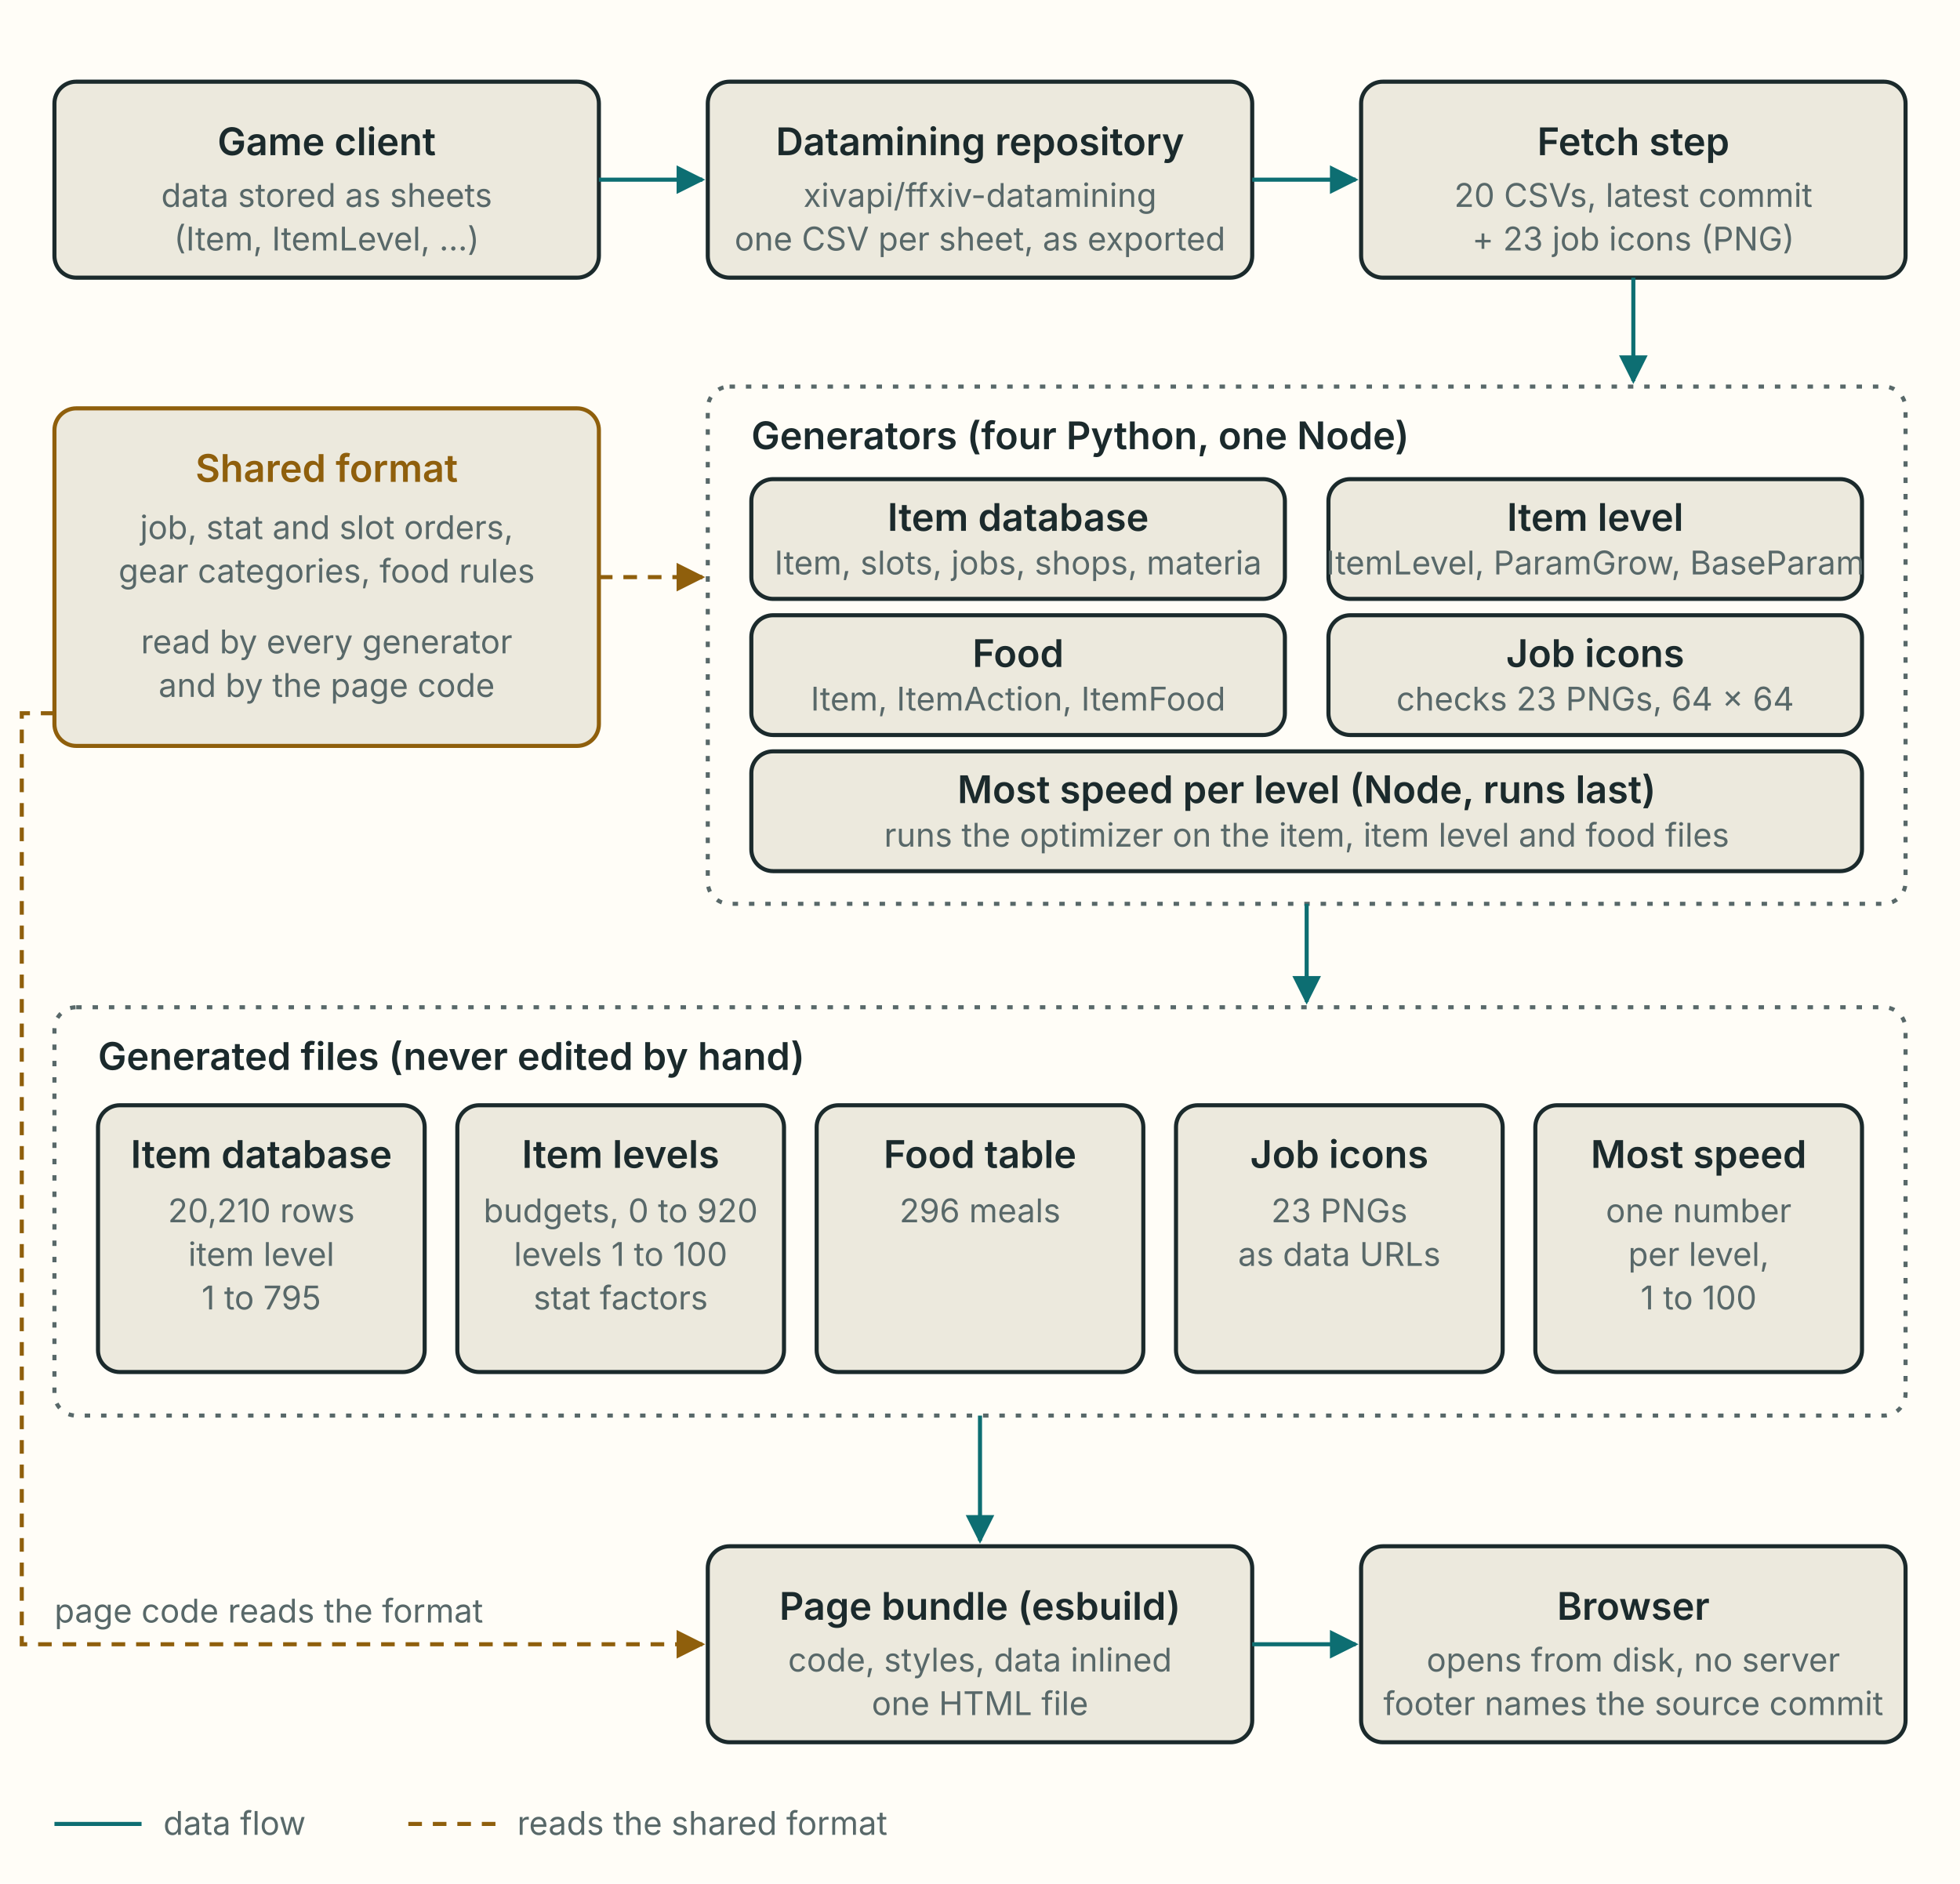
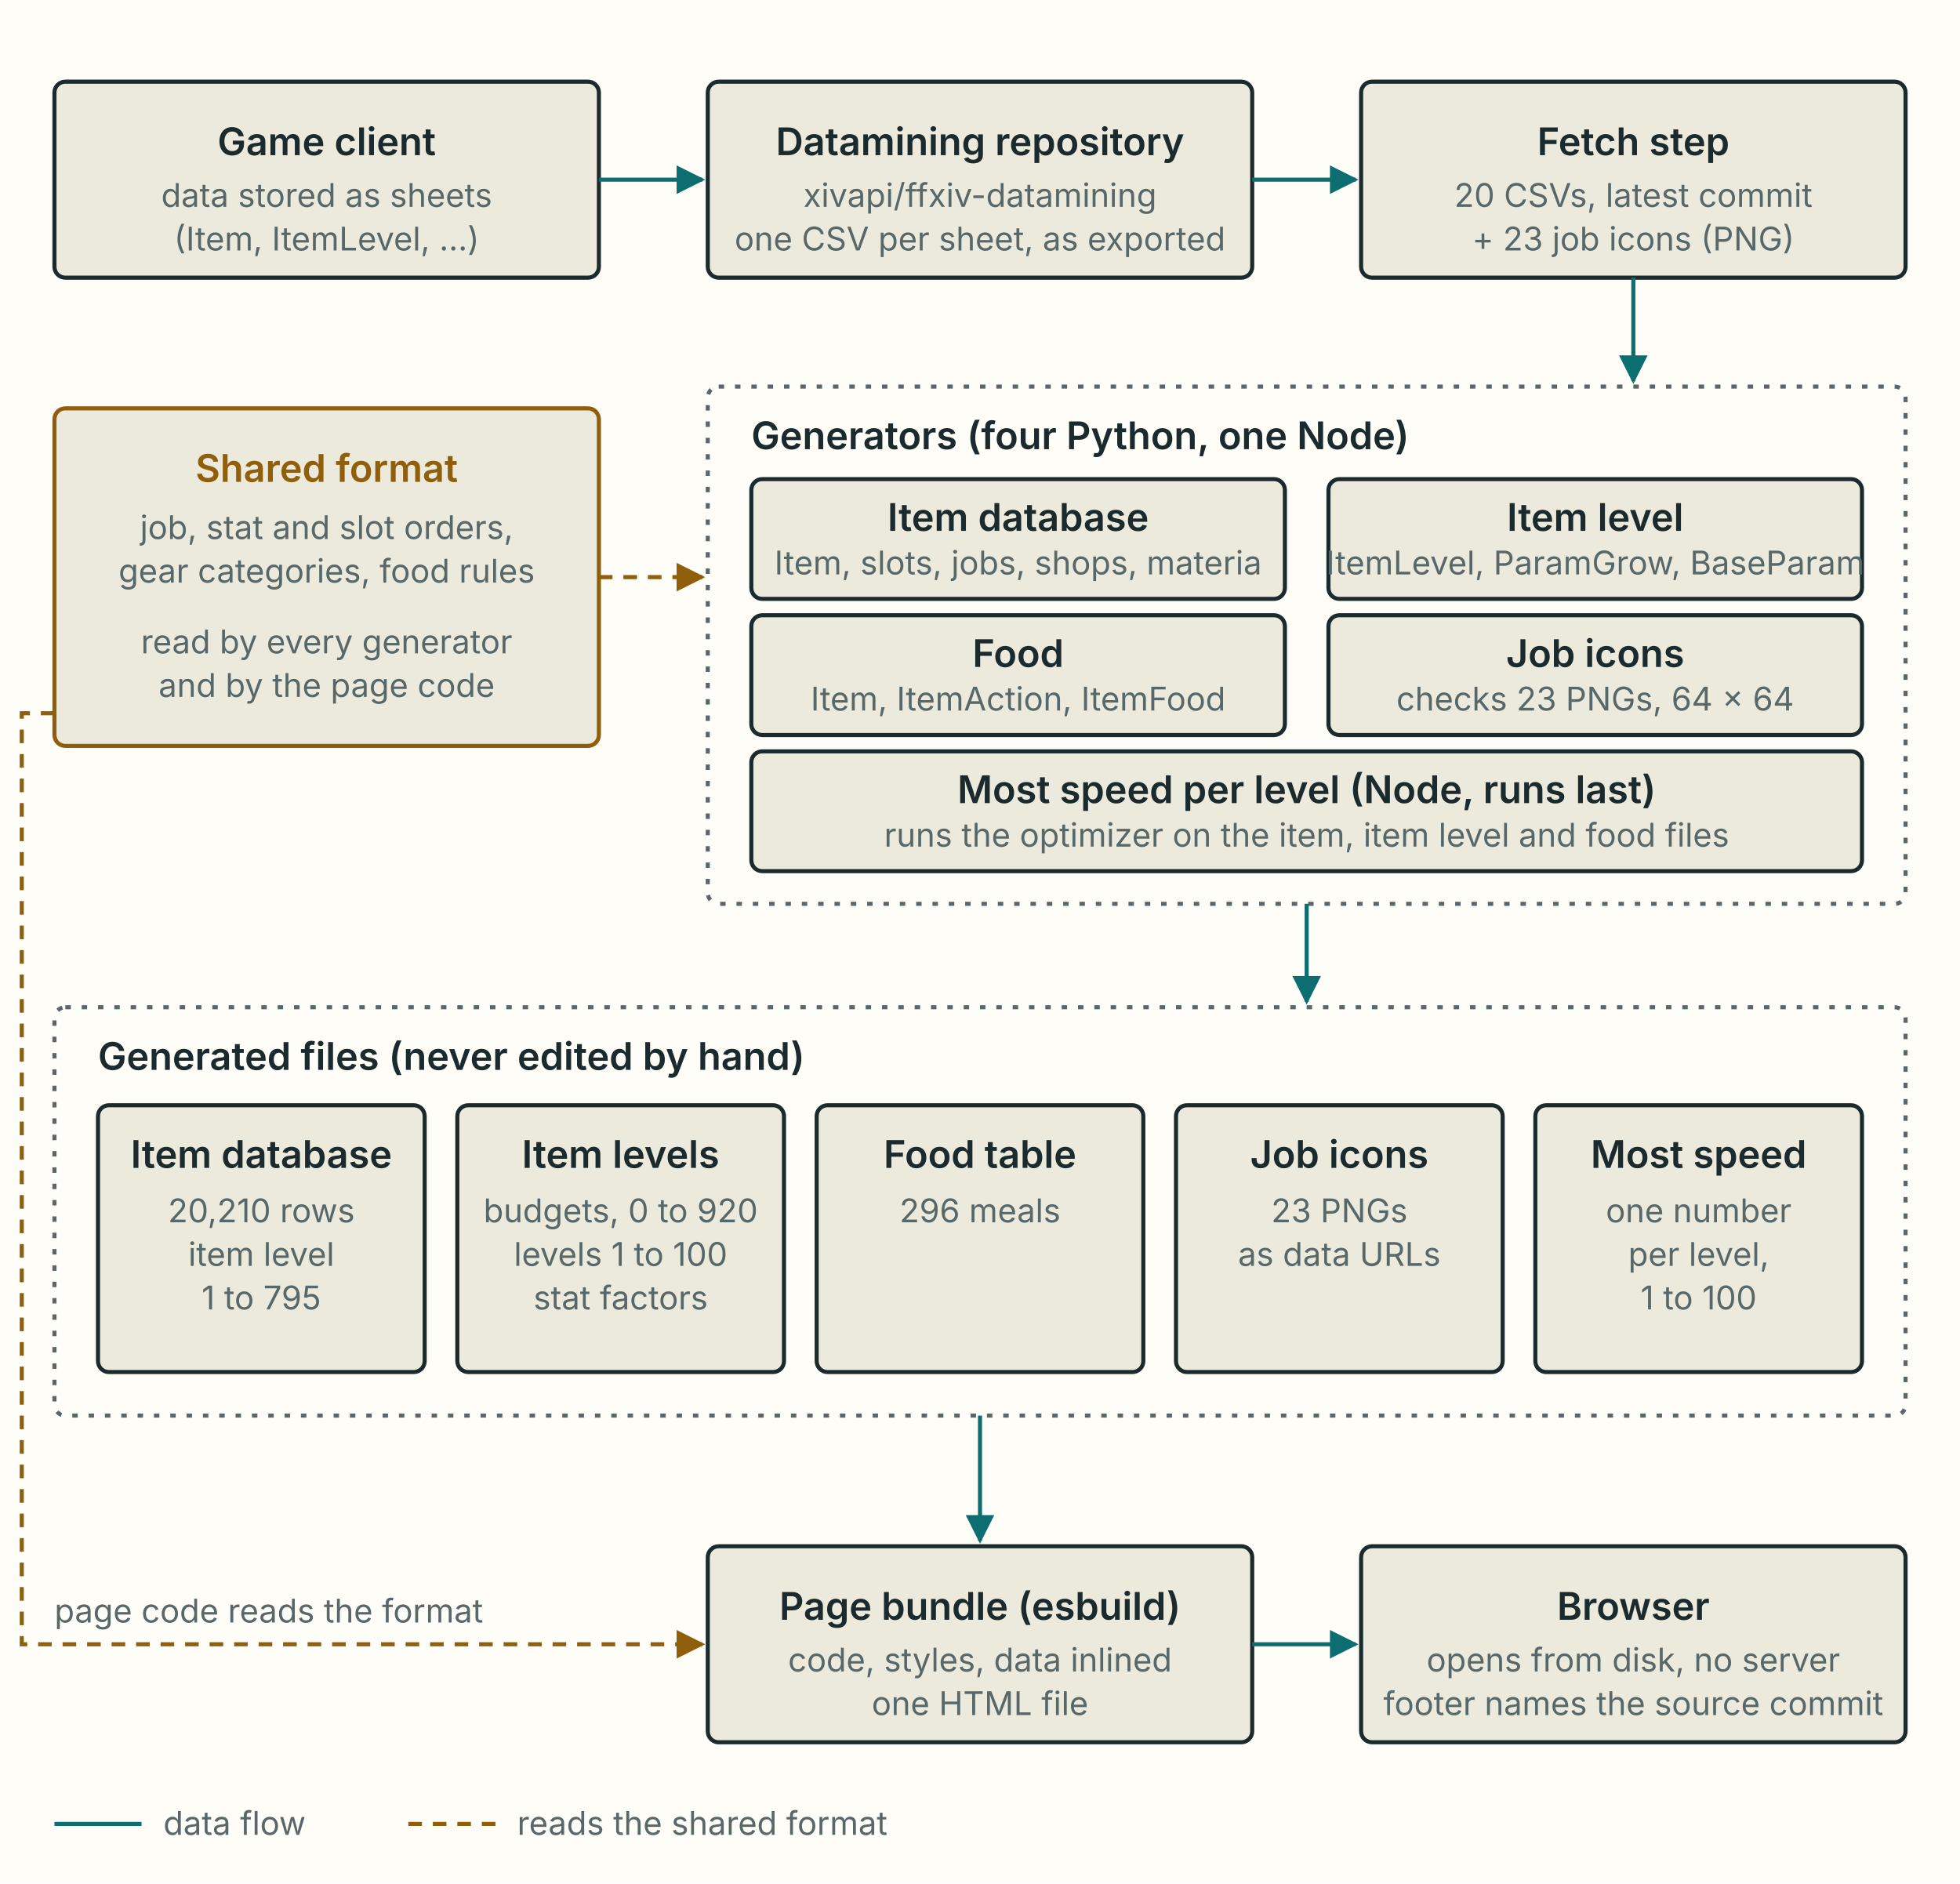
<svg xmlns="http://www.w3.org/2000/svg" viewBox="0 0 720 692" role="img" aria-labelledby="t d">
  <style>
    .bg { fill: #fffdf7; }
    .box { fill: #ece9dd; stroke: #1b2a2c; stroke-width: 1.5; }
    .fmt { fill: #ece9dd; stroke: #8f5f0c; stroke-width: 1.5; }
    .frame { fill: none; stroke: #586869; stroke-width: 1.5; stroke-dasharray: 2 4; }
    .fg { fill: #1b2a2c; }
    .muted { fill: #586869; }
    .gold { fill: #8f5f0c; }
    .flow { fill: none; stroke: #0d6e72; stroke-width: 1.5; }
    .read { fill: none; stroke: #8f5f0c; stroke-width: 1.5; stroke-dasharray: 5 4; }
    .head { fill: #0d6e72; }
    .headg { fill: #8f5f0c; }
    text { font-family: system-ui, -apple-system, "Segoe UI", sans-serif; }
    .t { font-size: 14px; font-weight: 600; }
    .s { font-size: 12px; }
    @media (prefers-color-scheme: dark) {
      .bg { fill: #142023; }
      .box { fill: #1b2b2e; stroke: #e5eeed; }
      .fmt { fill: #1b2b2e; stroke: #e2b659; }
      .frame { stroke: #92a5a5; }
      .fg { fill: #e5eeed; }
      .muted { fill: #92a5a5; }
      .gold { fill: #e2b659; }
      .flow { stroke: #4cc2b6; }
      .read { stroke: #e2b659; }
      .head { fill: #4cc2b6; }
      .headg { fill: #e2b659; }
    }
  </style>
  <defs>
    <marker id="arrow" viewBox="0 0 10 10" refX="9" refY="5" markerWidth="7" markerHeight="7" orient="auto-start-reverse">
      <path d="M0,0 L10,5 L0,10 z" class="head" />
    </marker>
    <marker id="arrowg" viewBox="0 0 10 10" refX="9" refY="5" markerWidth="7" markerHeight="7" orient="auto-start-reverse">
      <path d="M0,0 L10,5 L0,10 z" class="headg" />
    </marker>
  </defs>
  <rect class="bg" x="0" y="0" width="720" height="692" />
-   <rect class="box" x="20" y="30" width="200" height="72" rx="8" />
+   <rect class="box" x="20" y="30" width="200" height="72" rx="4" />
  <text class="fg t" x="120" y="57" text-anchor="middle">Game client</text>
  <text class="muted s" x="120" y="76" text-anchor="middle">data stored as sheets</text>
  <text class="muted s" x="120" y="92" text-anchor="middle">(Item, ItemLevel, ...)</text>
-   <rect class="box" x="260" y="30" width="200" height="72" rx="8" />
+   <rect class="box" x="260" y="30" width="200" height="72" rx="4" />
  <text class="fg t" x="360" y="57" text-anchor="middle">Datamining repository</text>
  <text class="muted s" x="360" y="76" text-anchor="middle">xivapi/ffxiv-datamining</text>
  <text class="muted s" x="360" y="92" text-anchor="middle">one CSV per sheet, as exported</text>
-   <rect class="box" x="500" y="30" width="200" height="72" rx="8" />
+   <rect class="box" x="500" y="30" width="200" height="72" rx="4" />
  <text class="fg t" x="600" y="57" text-anchor="middle">Fetch step</text>
  <text class="muted s" x="600" y="76" text-anchor="middle">20 CSVs, latest commit</text>
  <text class="muted s" x="600" y="92" text-anchor="middle">+ 23 job icons (PNG)</text>
  <line class="flow" x1="220" y1="66" x2="258" y2="66" marker-end="url(#arrow)" />
  <line class="flow" x1="460" y1="66" x2="498" y2="66" marker-end="url(#arrow)" />
  <line class="flow" x1="600" y1="102" x2="600" y2="140" marker-end="url(#arrow)" />
-   <rect class="fmt" x="20" y="150" width="200" height="124" rx="8" />
+   <rect class="fmt" x="20" y="150" width="200" height="124" rx="4" />
  <text class="gold t" x="120" y="177" text-anchor="middle">Shared format</text>
  <text class="muted s" x="120" y="198" text-anchor="middle">job, stat and slot orders,</text>
  <text class="muted s" x="120" y="214" text-anchor="middle">gear categories, food rules</text>
  <text class="muted s" x="120" y="240" text-anchor="middle">read by every generator</text>
  <text class="muted s" x="120" y="256" text-anchor="middle">and by the page code</text>
  <line class="read" x1="220" y1="212" x2="258" y2="212" marker-end="url(#arrowg)" />
-   <rect class="frame" x="260" y="142" width="440" height="190" rx="8" />
+   <rect class="frame" x="260" y="142" width="440" height="190" rx="4" />
  <text class="fg t" x="276" y="165">Generators (four Python, one Node)</text>
-   <rect class="box" x="276" y="176" width="196" height="44" rx="8" />
+   <rect class="box" x="276" y="176" width="196" height="44" rx="4" />
  <text class="fg t" x="374" y="195" text-anchor="middle">Item database</text>
  <text class="muted s" x="374" y="211" text-anchor="middle">Item, slots, jobs, shops, materia</text>
-   <rect class="box" x="488" y="176" width="196" height="44" rx="8" />
+   <rect class="box" x="488" y="176" width="196" height="44" rx="4" />
  <text class="fg t" x="586" y="195" text-anchor="middle">Item level</text>
  <text class="muted s" x="586" y="211" text-anchor="middle">ItemLevel, ParamGrow, BaseParam</text>
-   <rect class="box" x="276" y="226" width="196" height="44" rx="8" />
+   <rect class="box" x="276" y="226" width="196" height="44" rx="4" />
  <text class="fg t" x="374" y="245" text-anchor="middle">Food</text>
  <text class="muted s" x="374" y="261" text-anchor="middle">Item, ItemAction, ItemFood</text>
-   <rect class="box" x="488" y="226" width="196" height="44" rx="8" />
+   <rect class="box" x="488" y="226" width="196" height="44" rx="4" />
  <text class="fg t" x="586" y="245" text-anchor="middle">Job icons</text>
  <text class="muted s" x="586" y="261" text-anchor="middle">checks 23 PNGs, 64 × 64</text>
-   <rect class="box" x="276" y="276" width="408" height="44" rx="8" />
+   <rect class="box" x="276" y="276" width="408" height="44" rx="4" />
  <text class="fg t" x="480" y="295" text-anchor="middle">Most speed per level (Node, runs last)</text>
  <text class="muted s" x="480" y="311" text-anchor="middle">runs the optimizer on the item, item level and food files</text>
  <line class="flow" x1="480" y1="332" x2="480" y2="368" marker-end="url(#arrow)" />
-   <rect class="frame" x="20" y="370" width="680" height="150" rx="8" />
+   <rect class="frame" x="20" y="370" width="680" height="150" rx="4" />
  <text class="fg t" x="36" y="393">Generated files (never edited by hand)</text>
-   <rect class="box" x="36" y="406" width="120" height="98" rx="8" />
+   <rect class="box" x="36" y="406" width="120" height="98" rx="4" />
  <text class="fg t" x="96" y="429" text-anchor="middle">Item database</text>
  <text class="muted s" x="96" y="449" text-anchor="middle">20,210 rows</text>
  <text class="muted s" x="96" y="465" text-anchor="middle">item level</text>
  <text class="muted s" x="96" y="481" text-anchor="middle">1 to 795</text>
-   <rect class="box" x="168" y="406" width="120" height="98" rx="8" />
+   <rect class="box" x="168" y="406" width="120" height="98" rx="4" />
  <text class="fg t" x="228" y="429" text-anchor="middle">Item levels</text>
  <text class="muted s" x="228" y="449" text-anchor="middle">budgets, 0 to 920</text>
  <text class="muted s" x="228" y="465" text-anchor="middle">levels 1 to 100</text>
  <text class="muted s" x="228" y="481" text-anchor="middle">stat factors</text>
-   <rect class="box" x="300" y="406" width="120" height="98" rx="8" />
+   <rect class="box" x="300" y="406" width="120" height="98" rx="4" />
  <text class="fg t" x="360" y="429" text-anchor="middle">Food table</text>
  <text class="muted s" x="360" y="449" text-anchor="middle">296 meals</text>
-   <rect class="box" x="432" y="406" width="120" height="98" rx="8" />
+   <rect class="box" x="432" y="406" width="120" height="98" rx="4" />
  <text class="fg t" x="492" y="429" text-anchor="middle">Job icons</text>
  <text class="muted s" x="492" y="449" text-anchor="middle">23 PNGs</text>
  <text class="muted s" x="492" y="465" text-anchor="middle">as data URLs</text>
-   <rect class="box" x="564" y="406" width="120" height="98" rx="8" />
+   <rect class="box" x="564" y="406" width="120" height="98" rx="4" />
  <text class="fg t" x="624" y="429" text-anchor="middle">Most speed</text>
  <text class="muted s" x="624" y="449" text-anchor="middle">one number</text>
  <text class="muted s" x="624" y="465" text-anchor="middle">per level,</text>
  <text class="muted s" x="624" y="481" text-anchor="middle">1 to 100</text>
  <line class="flow" x1="360" y1="520" x2="360" y2="566" marker-end="url(#arrow)" />
  <path class="read" d="M20,262 H8 V604 H258" marker-end="url(#arrowg)" />
  <text class="muted s" x="20" y="596">page code reads the format</text>
-   <rect class="box" x="260" y="568" width="200" height="72" rx="8" />
+   <rect class="box" x="260" y="568" width="200" height="72" rx="4" />
  <text class="fg t" x="360" y="595" text-anchor="middle">Page bundle (esbuild)</text>
  <text class="muted s" x="360" y="614" text-anchor="middle">code, styles, data inlined</text>
  <text class="muted s" x="360" y="630" text-anchor="middle">one HTML file</text>
  <line class="flow" x1="460" y1="604" x2="498" y2="604" marker-end="url(#arrow)" />
-   <rect class="box" x="500" y="568" width="200" height="72" rx="8" />
+   <rect class="box" x="500" y="568" width="200" height="72" rx="4" />
  <text class="fg t" x="600" y="595" text-anchor="middle">Browser</text>
  <text class="muted s" x="600" y="614" text-anchor="middle">opens from disk, no server</text>
  <text class="muted s" x="600" y="630" text-anchor="middle">footer names the source commit</text>
  <line class="flow" x1="20" y1="670" x2="52" y2="670" />
  <text class="muted s" x="60" y="674">data flow</text>
  <line class="read" x1="150" y1="670" x2="182" y2="670" />
  <text class="muted s" x="190" y="674">reads the shared format</text>
</svg>
